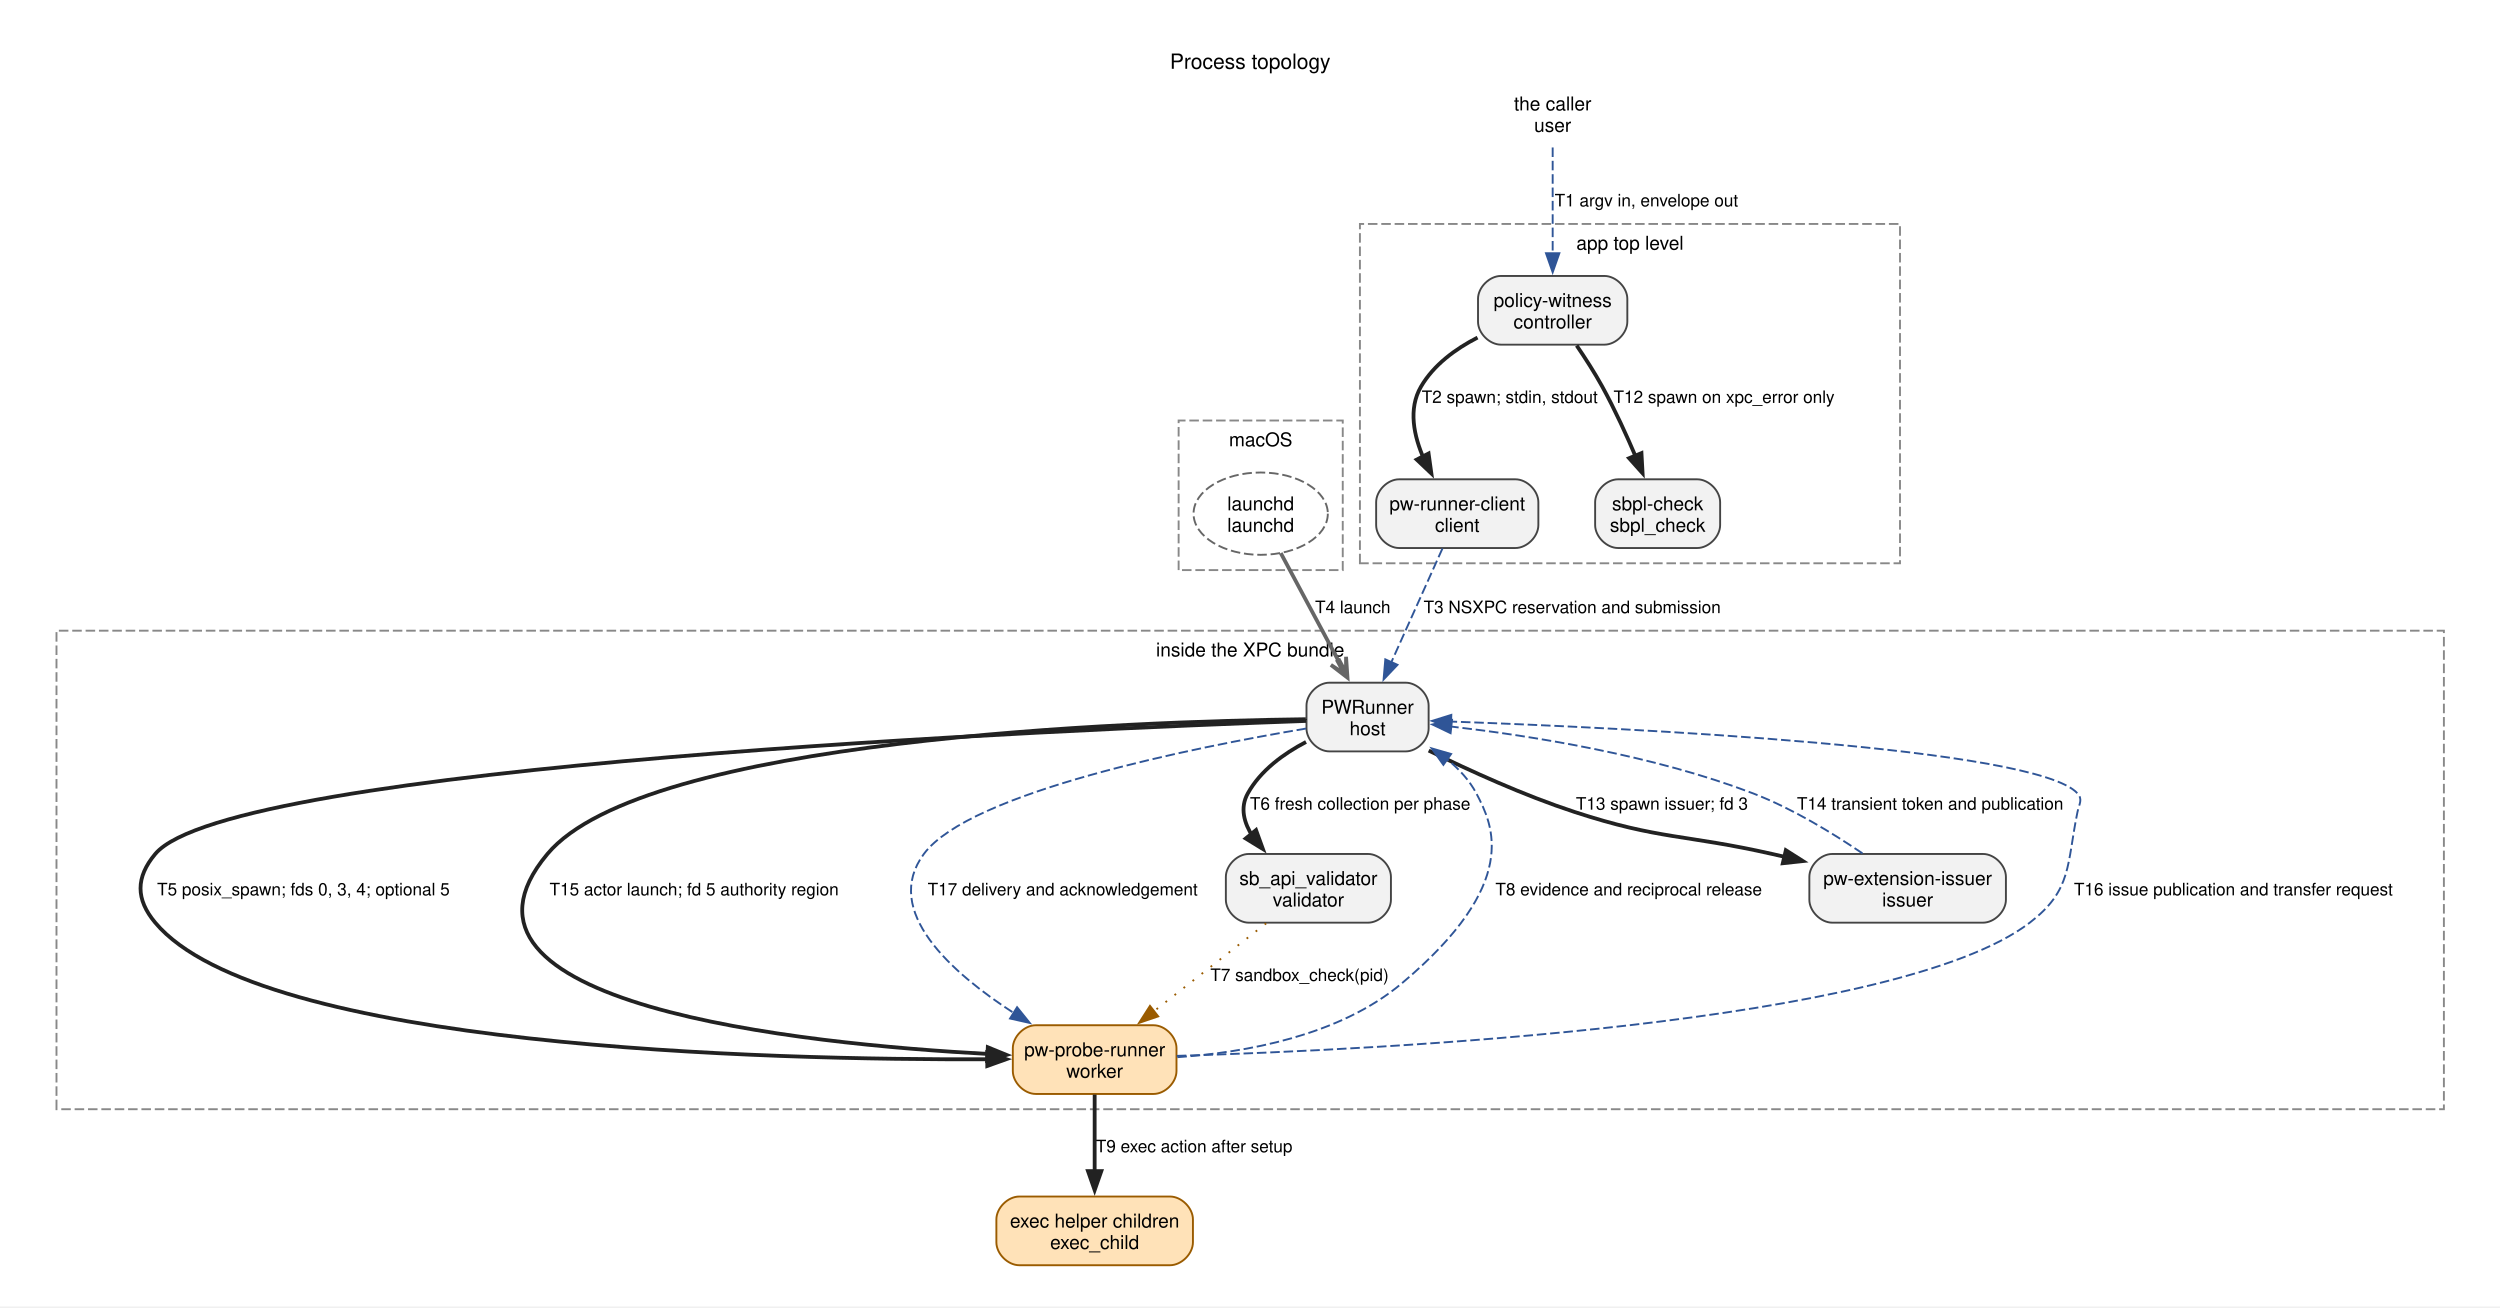
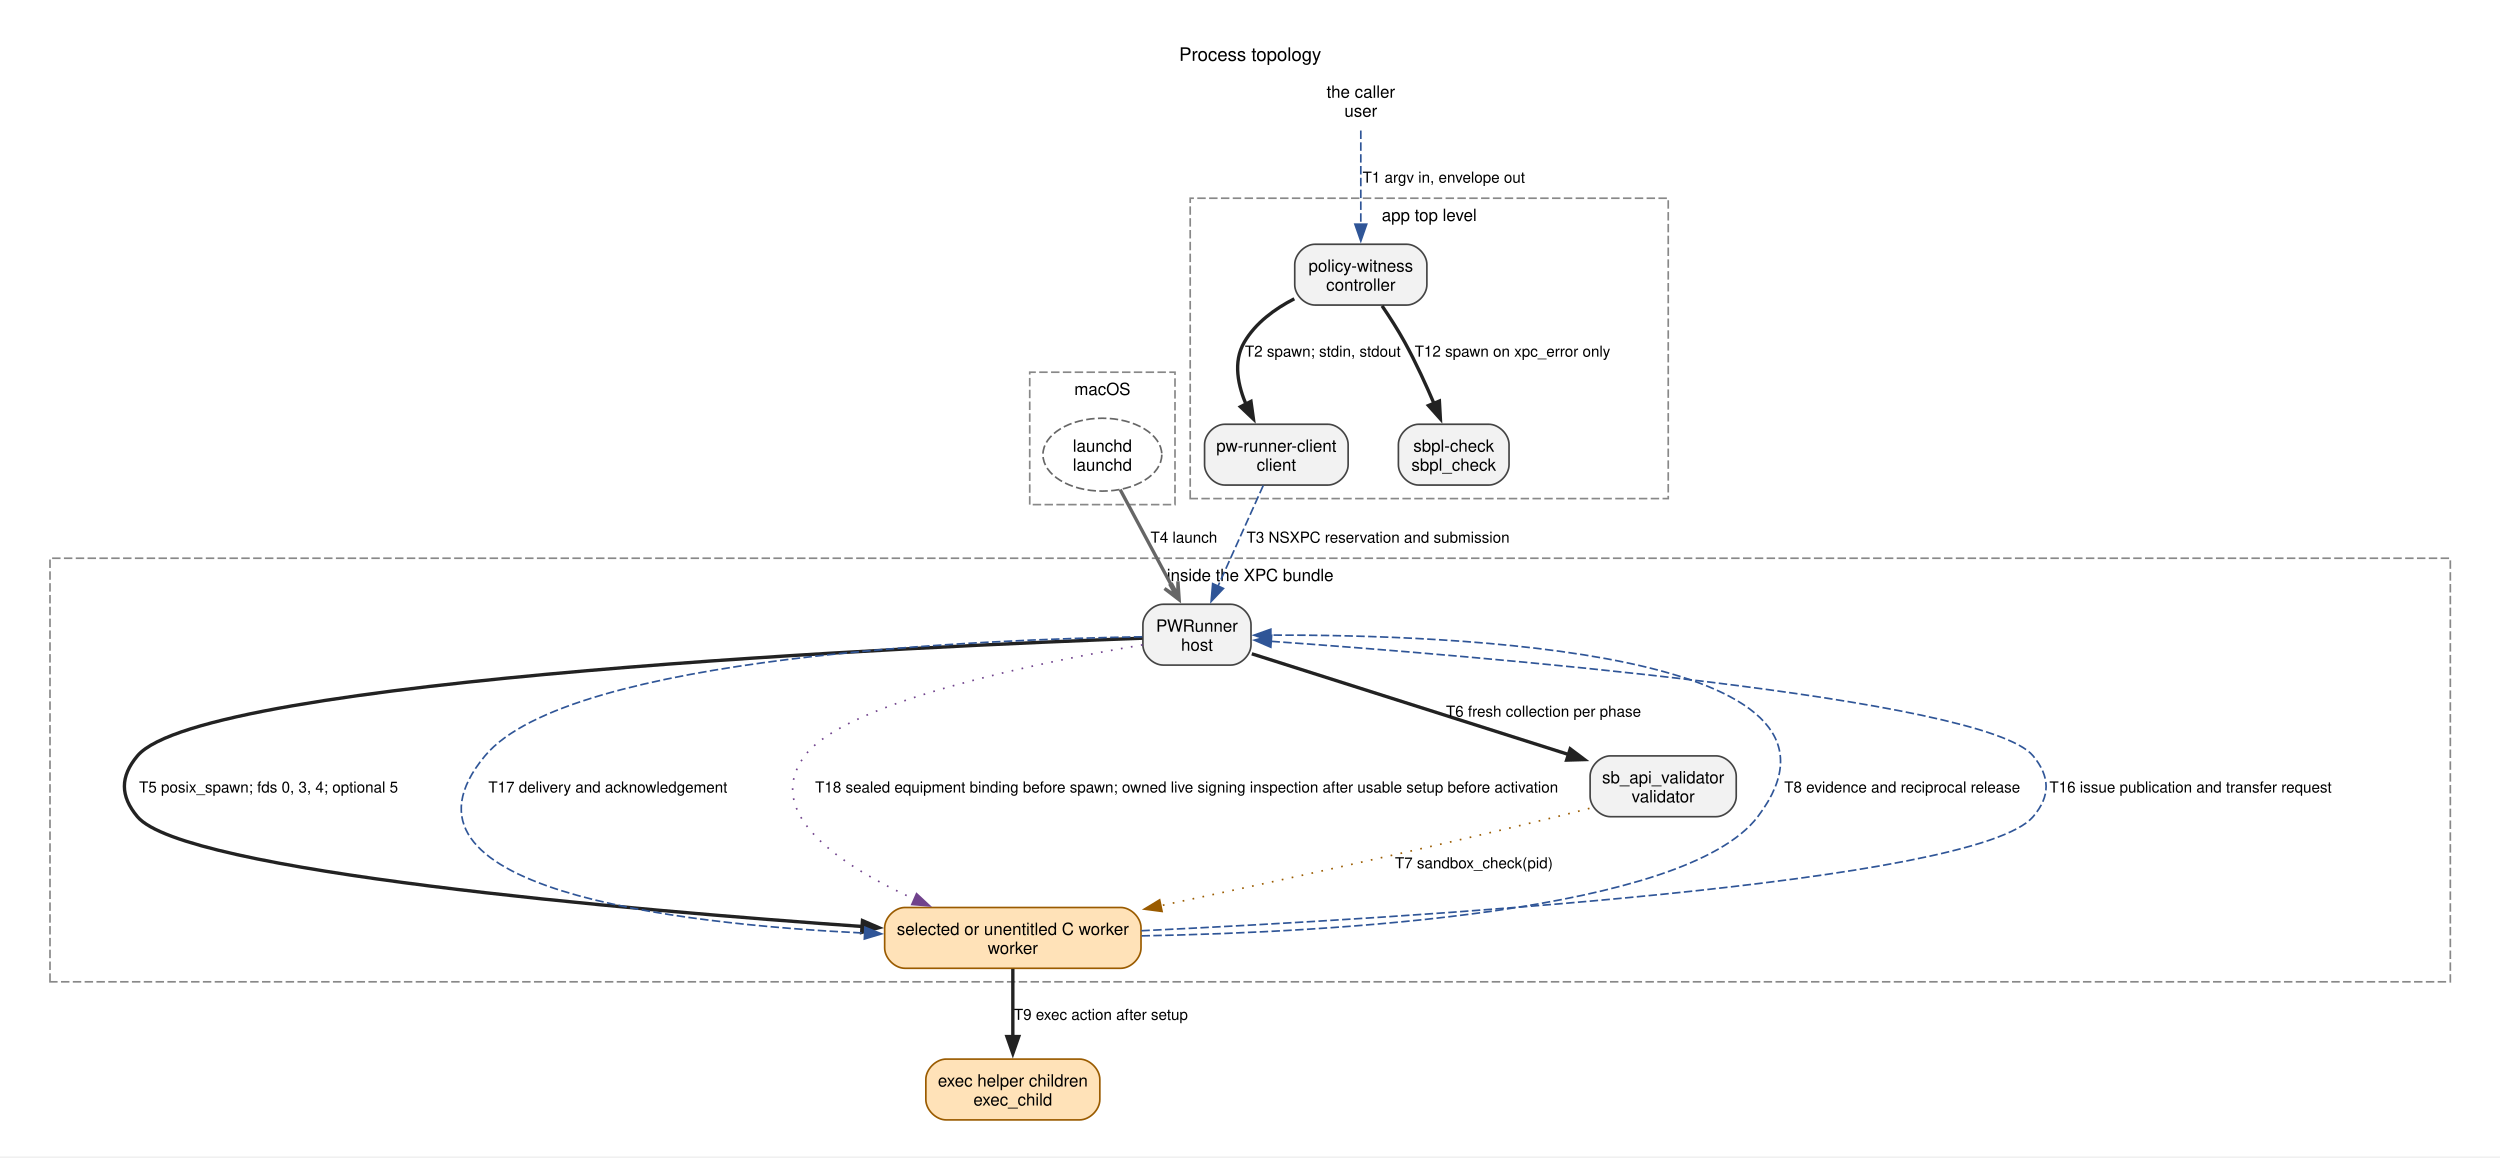
- <svg xmlns="http://www.w3.org/2000/svg" xmlns:xlink="http://www.w3.org/1999/xlink" width="1310pt" height="685pt" viewBox="0.00 0.00 1310.00 685.00">
+ <svg xmlns="http://www.w3.org/2000/svg" xmlns:xlink="http://www.w3.org/1999/xlink" width="1480pt" height="685pt" viewBox="0.00 0.00 1480.00 685.00">
  <g id="graph0" class="graph" transform="scale(1 1) rotate(0) translate(21.6 662.98)">
-     <polygon fill="white" stroke="none" points="-21.6,21.6 -21.6,-662.98 1288.6,-662.98 1288.6,21.6 -21.6,21.6" />
-     <text xml:space="preserve" text-anchor="middle" x="633.5" y="-626.93" font-family="Helvetica,sans-Serif" font-size="11.00">Process topology</text>
+     <polygon fill="white" stroke="none" points="-21.6,21.6 -21.6,-662.98 1458.6,-662.98 1458.6,21.6 -21.6,21.6" />
+     <text xml:space="preserve" text-anchor="middle" x="718.5" y="-626.93" font-family="Helvetica,sans-Serif" font-size="11.00">Process topology</text>
    <g id="clust1" class="cluster">
-       <polygon fill="white" stroke="#888888" stroke-dasharray="5,2" points="691,-367.82 691,-545.63 974,-545.63 974,-367.82 691,-367.82" />
-       <text xml:space="preserve" text-anchor="middle" x="832.5" y="-532.13" font-family="Helvetica,sans-Serif" font-size="10.00">app top level</text>
+       <polygon fill="white" stroke="#888888" stroke-dasharray="5,2" points="683,-367.82 683,-545.63 966,-545.63 966,-367.82 683,-367.82" />
+       <text xml:space="preserve" text-anchor="middle" x="824.5" y="-532.13" font-family="Helvetica,sans-Serif" font-size="10.00">app top level</text>
    </g>
    <g id="clust2" class="cluster">
-       <polygon fill="white" stroke="#888888" stroke-dasharray="5,2" points="8,-81.75 8,-332.5 1259,-332.5 1259,-81.75 8,-81.75" />
-       <text xml:space="preserve" text-anchor="middle" x="633.5" y="-319" font-family="Helvetica,sans-Serif" font-size="10.00">inside the XPC bundle</text>
+       <polygon fill="white" stroke="#888888" stroke-dasharray="5,2" points="8,-81.75 8,-332.5 1429,-332.5 1429,-81.75 8,-81.75" />
+       <text xml:space="preserve" text-anchor="middle" x="718.5" y="-319" font-family="Helvetica,sans-Serif" font-size="10.00">inside the XPC bundle</text>
    </g>
    <g id="clust3" class="cluster">
-       <polygon fill="white" stroke="#888888" stroke-dasharray="5,2" points="596,-364.25 596,-442.63 682,-442.63 682,-364.25 596,-364.25" />
-       <text xml:space="preserve" text-anchor="middle" x="639" y="-429.13" font-family="Helvetica,sans-Serif" font-size="10.00">macOS</text>
+       <polygon fill="white" stroke="#888888" stroke-dasharray="5,2" points="588,-364.25 588,-442.63 674,-442.63 674,-364.25 588,-364.25" />
+       <text xml:space="preserve" text-anchor="middle" x="631" y="-429.13" font-family="Helvetica,sans-Serif" font-size="10.00">macOS</text>
    </g>
    <g id="node1" class="node">
      <g id="a_node1">
        <a xlink:href="ARCHITECTURE.md#process-topology-nodes" xlink:title="controller: policy-witness | Rust; app top level; the caller; no; none; one run ">
-           <path fill="#f2f2f2" stroke="#444444" d="M819.12,-518.38C819.12,-518.38 764.88,-518.38 764.88,-518.38 758.88,-518.38 752.88,-512.38 752.88,-506.38 752.88,-506.38 752.88,-494.38 752.88,-494.38 752.88,-488.38 758.88,-482.38 764.88,-482.38 764.88,-482.38 819.12,-482.38 819.12,-482.38 825.12,-482.38 831.12,-488.38 831.12,-494.38 831.12,-494.38 831.12,-506.38 831.12,-506.38 831.12,-512.38 825.12,-518.38 819.12,-518.38" />
-           <text xml:space="preserve" text-anchor="middle" x="792" y="-502.13" font-family="Helvetica,sans-Serif" font-size="10.00">policy-witness</text>
-           <text xml:space="preserve" text-anchor="middle" x="792" y="-490.88" font-family="Helvetica,sans-Serif" font-size="10.00">controller</text>
+           <path fill="#f2f2f2" stroke="#444444" d="M811.12,-518.38C811.12,-518.38 756.88,-518.38 756.88,-518.38 750.88,-518.38 744.88,-512.38 744.88,-506.38 744.88,-506.38 744.88,-494.38 744.88,-494.38 744.88,-488.38 750.88,-482.38 756.88,-482.38 756.88,-482.38 811.12,-482.38 811.12,-482.38 817.12,-482.38 823.12,-488.38 823.12,-494.38 823.12,-494.38 823.12,-506.38 823.12,-506.38 823.12,-512.38 817.12,-518.38 811.12,-518.38" />
+           <text xml:space="preserve" text-anchor="middle" x="784" y="-502.13" font-family="Helvetica,sans-Serif" font-size="10.00">policy-witness</text>
+           <text xml:space="preserve" text-anchor="middle" x="784" y="-490.88" font-family="Helvetica,sans-Serif" font-size="10.00">controller</text>
        </a>
      </g>
    </g>
    <g id="node2" class="node">
      <g id="a_node2">
        <a xlink:href="ARCHITECTURE.md#process-topology-nodes" xlink:title="client: pw-runner-client | Swift; app top level; the controller; no; none; one helper per request; effect-free reservation attempts and the single execution invocation share one absolute deadline ">
-           <path fill="#f2f2f2" stroke="#444444" d="M772.5,-411.82C772.5,-411.82 711.5,-411.82 711.5,-411.82 705.5,-411.82 699.5,-405.82 699.5,-399.82 699.5,-399.82 699.5,-387.82 699.5,-387.82 699.5,-381.82 705.5,-375.82 711.5,-375.82 711.5,-375.82 772.5,-375.82 772.5,-375.82 778.5,-375.82 784.5,-381.82 784.5,-387.82 784.5,-387.82 784.5,-399.82 784.5,-399.82 784.5,-405.82 778.5,-411.82 772.5,-411.82" />
-           <text xml:space="preserve" text-anchor="middle" x="742" y="-395.57" font-family="Helvetica,sans-Serif" font-size="10.00">pw-runner-client</text>
-           <text xml:space="preserve" text-anchor="middle" x="742" y="-384.32" font-family="Helvetica,sans-Serif" font-size="10.00">client</text>
+           <path fill="#f2f2f2" stroke="#444444" d="M764.5,-411.82C764.5,-411.82 703.5,-411.82 703.5,-411.82 697.5,-411.82 691.5,-405.82 691.5,-399.82 691.5,-399.82 691.5,-387.82 691.5,-387.82 691.5,-381.82 697.5,-375.82 703.5,-375.82 703.5,-375.82 764.5,-375.82 764.5,-375.82 770.5,-375.82 776.5,-381.82 776.5,-387.82 776.5,-387.82 776.5,-399.82 776.5,-399.82 776.5,-405.82 770.5,-411.82 764.5,-411.82" />
+           <text xml:space="preserve" text-anchor="middle" x="734" y="-395.57" font-family="Helvetica,sans-Serif" font-size="10.00">pw-runner-client</text>
+           <text xml:space="preserve" text-anchor="middle" x="734" y="-384.32" font-family="Helvetica,sans-Serif" font-size="10.00">client</text>
        </a>
      </g>
    </g>
    <g id="edge2" class="edge">
      <g id="a_edge2">
        <a xlink:href="ARCHITECTURE.md#process-topology-edges" xlink:title="T2: spawn once; held request on stdin, read to EOF; versioned client capture on stdout |  ">
-           <path fill="none" stroke="#222222" stroke-width="2" d="M752.63,-486.09C741.02,-480.13 729.66,-471.79 723,-460.38 716.21,-448.75 719.2,-434.51 724.62,-422.28" />
-           <polygon fill="#222222" stroke="#222222" stroke-width="2" points="726.97,-425.36 728.44,-414.86 720.75,-422.15 726.97,-425.36" />
+           <path fill="none" stroke="#222222" stroke-width="2" d="M744.63,-486.09C733.02,-480.13 721.66,-471.79 715,-460.38 708.21,-448.75 711.2,-434.51 716.62,-422.28" />
+           <polygon fill="#222222" stroke="#222222" stroke-width="2" points="718.97,-425.36 720.44,-414.86 712.75,-422.15 718.97,-425.36" />
        </a>
      </g>
      <g id="a_edge2-label">
        <a xlink:href="ARCHITECTURE.md#process-topology-edges" xlink:title="T2 spawn; stdin, stdout">
-           <text xml:space="preserve" text-anchor="middle" x="769.5" y="-451.83" font-family="Helvetica,sans-Serif" font-size="9.00">T2 spawn; stdin, stdout</text>
+           <text xml:space="preserve" text-anchor="middle" x="761.5" y="-451.83" font-family="Helvetica,sans-Serif" font-size="9.00">T2 spawn; stdin, stdout</text>
        </a>
      </g>
    </g>
    <g id="node3" class="node">
      <g id="a_node3">
        <a xlink:href="ARCHITECTURE.md#process-topology-nodes" xlink:title="sbpl_check: sbpl-check | Rust; app top level; the controller, only for an admitted client terminal xpc_error; no; sandbox_compile_string and params; never applies; one compile per helper process; the controller invokes a helper for the held request and one for each selected actor policy, potentially before host admission ">
-           <path fill="#f2f2f2" stroke="#444444" d="M867.75,-411.82C867.75,-411.82 826.25,-411.82 826.25,-411.82 820.25,-411.82 814.25,-405.82 814.25,-399.82 814.25,-399.82 814.25,-387.82 814.25,-387.82 814.25,-381.82 820.25,-375.82 826.25,-375.82 826.25,-375.82 867.75,-375.82 867.75,-375.82 873.75,-375.82 879.75,-381.82 879.75,-387.82 879.75,-387.82 879.75,-399.82 879.75,-399.82 879.75,-405.82 873.75,-411.82 867.75,-411.82" />
-           <text xml:space="preserve" text-anchor="middle" x="847" y="-395.57" font-family="Helvetica,sans-Serif" font-size="10.00">sbpl-check</text>
-           <text xml:space="preserve" text-anchor="middle" x="847" y="-384.32" font-family="Helvetica,sans-Serif" font-size="10.00">sbpl_check</text>
+           <path fill="#f2f2f2" stroke="#444444" d="M859.75,-411.82C859.75,-411.82 818.25,-411.82 818.25,-411.82 812.25,-411.82 806.25,-405.82 806.25,-399.82 806.25,-399.82 806.25,-387.82 806.25,-387.82 806.25,-381.82 812.25,-375.82 818.25,-375.82 818.25,-375.82 859.75,-375.82 859.75,-375.82 865.75,-375.82 871.75,-381.82 871.75,-387.82 871.75,-387.82 871.75,-399.82 871.75,-399.82 871.75,-405.82 865.75,-411.82 859.75,-411.82" />
+           <text xml:space="preserve" text-anchor="middle" x="839" y="-395.57" font-family="Helvetica,sans-Serif" font-size="10.00">sbpl-check</text>
+           <text xml:space="preserve" text-anchor="middle" x="839" y="-384.32" font-family="Helvetica,sans-Serif" font-size="10.00">sbpl_check</text>
        </a>
      </g>
    </g>
    <g id="edge10" class="edge">
      <g id="a_edge10">
        <a xlink:href="ARCHITECTURE.md#process-topology-edges" xlink:title="T12: spawn only for an admitted client terminal xpc_error; held-request diagnostic plus independently associated actor-policy diagnostics; host request admission may not have occurred |  ">
-           <path fill="none" stroke="#222222" stroke-width="2" d="M804.57,-481.92C809.07,-475.33 814,-467.66 818,-460.38 824.58,-448.4 830.86,-434.62 835.88,-422.8" />
-           <polygon fill="#222222" stroke="#222222" stroke-width="2" points="838.52,-425.56 839.11,-414.98 832.05,-422.88 838.52,-425.56" />
+           <path fill="none" stroke="#222222" stroke-width="2" d="M796.57,-481.92C801.07,-475.33 806,-467.66 810,-460.38 816.58,-448.4 822.86,-434.62 827.88,-422.8" />
+           <polygon fill="#222222" stroke="#222222" stroke-width="2" points="830.52,-425.56 831.11,-414.98 824.05,-422.88 830.52,-425.56" />
        </a>
      </g>
      <g id="a_edge10-label">
        <a xlink:href="ARCHITECTURE.md#process-topology-edges" xlink:title="T12 spawn on xpc_error only">
-           <text xml:space="preserve" text-anchor="middle" x="881.79" y="-451.83" font-family="Helvetica,sans-Serif" font-size="9.00">T12 spawn on xpc_error only</text>
+           <text xml:space="preserve" text-anchor="middle" x="873.79" y="-451.83" font-family="Helvetica,sans-Serif" font-size="9.00">T12 spawn on xpc_error only</text>
        </a>
      </g>
    </g>
    <g id="node4" class="node">
      <g id="a_node4">
        <a xlink:href="ARCHITECTURE.md#process-topology-nodes" xlink:title="host: PWRunner | Swift; inside the XPC bundle; launchd: XPC service lookup, or a Mach service for BYOXPC; no; none, by the invariance rule; actor-form token custody copies, compares and erases bytes without a sandbox call; one reservation and at most one specimen; unused reservation expiry or abandonment retires the host; terminal reply flush delay 50 milliseconds is best effort All authorized connections share one locked reservation slot. Only the connection holding its grant can consume it, before specimen decoding. Stale expiry or disconnect cannot retire an executing owner; client loss after submission never permits replay.">
-           <path fill="#f2f2f2" stroke="#444444" d="M715,-305.25C715,-305.25 675,-305.25 675,-305.25 669,-305.25 663,-299.25 663,-293.25 663,-293.25 663,-281.25 663,-281.25 663,-275.25 669,-269.25 675,-269.25 675,-269.25 715,-269.25 715,-269.25 721,-269.25 727,-275.25 727,-281.25 727,-281.25 727,-293.25 727,-293.25 727,-299.25 721,-305.25 715,-305.25" />
-           <text xml:space="preserve" text-anchor="middle" x="695" y="-289" font-family="Helvetica,sans-Serif" font-size="10.00">PWRunner</text>
-           <text xml:space="preserve" text-anchor="middle" x="695" y="-277.75" font-family="Helvetica,sans-Serif" font-size="10.00">host</text>
+           <path fill="#f2f2f2" stroke="#444444" d="M707,-305.25C707,-305.25 667,-305.25 667,-305.25 661,-305.25 655,-299.25 655,-293.25 655,-293.25 655,-281.25 655,-281.25 655,-275.25 661,-269.25 667,-269.25 667,-269.25 707,-269.25 707,-269.25 713,-269.25 719,-275.25 719,-281.25 719,-281.25 719,-293.25 719,-293.25 719,-299.25 713,-305.25 707,-305.25" />
+           <text xml:space="preserve" text-anchor="middle" x="687" y="-289" font-family="Helvetica,sans-Serif" font-size="10.00">PWRunner</text>
+           <text xml:space="preserve" text-anchor="middle" x="687" y="-277.75" font-family="Helvetica,sans-Serif" font-size="10.00">host</text>
        </a>
      </g>
    </g>
    <g id="edge3" class="edge">
      <g id="a_edge3">
        <a xlink:href="ARCHITECTURE.md#process-topology-edges" xlink:title="T3: effect-free NSXPC reservation, then one runReservedSpecimen call and its reply |  ">
-           <path fill="none" stroke="#2f5597" stroke-dasharray="5,2" d="M734.24,-375.55C726.96,-359.35 715.95,-334.86 707.44,-315.94" />
-           <polygon fill="#2f5597" stroke="#2f5597" points="710.69,-314.61 703.39,-306.92 704.3,-317.48 710.69,-314.61" />
+           <path fill="none" stroke="#2f5597" stroke-dasharray="5,2" d="M726.24,-375.55C718.96,-359.35 707.95,-334.86 699.44,-315.94" />
+           <polygon fill="#2f5597" stroke="#2f5597" points="702.69,-314.61 695.39,-306.92 696.3,-317.48 702.69,-314.61" />
        </a>
      </g>
      <g id="a_edge3-label">
        <a xlink:href="ARCHITECTURE.md#process-topology-edges" xlink:title="T3 NSXPC reservation and submission">
-           <text xml:space="preserve" text-anchor="middle" x="802.21" y="-341.7" font-family="Helvetica,sans-Serif" font-size="9.00">T3 NSXPC reservation and submission</text>
+           <text xml:space="preserve" text-anchor="middle" x="794.21" y="-341.7" font-family="Helvetica,sans-Serif" font-size="9.00">T3 NSXPC reservation and submission</text>
        </a>
      </g>
    </g>
    <g id="node5" class="node">
      <g id="a_node5">
-         <a xlink:href="ARCHITECTURE.md#process-topology-nodes" xlink:title="worker: pw-probe-runner | C; inside the XPC bundle; the host; applies its supplied policy once; an unapplied actor declares setup without application; sandbox_compile_string, params, sandbox_apply; sandbox_extension_consume and sandbox_extension_release; sandbox_extension_issue_file in an actor; one specimen in the single-worker form, or one actor of an actor-form specimen; one application (none for an unapplied actor) and all of its ordered visits; parked between visits; terminal publication exits without host permission ">
-           <path fill="#ffe2b8" stroke="#9a5b00" d="M582.88,-125.75C582.88,-125.75 521.12,-125.75 521.12,-125.75 515.12,-125.75 509.12,-119.75 509.12,-113.75 509.12,-113.75 509.12,-101.75 509.12,-101.75 509.12,-95.75 515.12,-89.75 521.12,-89.75 521.12,-89.75 582.88,-89.75 582.88,-89.75 588.88,-89.75 594.88,-95.75 594.88,-101.75 594.88,-101.75 594.88,-113.75 594.88,-113.75 594.88,-119.75 588.88,-125.75 582.88,-125.75" />
-           <text xml:space="preserve" text-anchor="middle" x="552" y="-109.5" font-family="Helvetica,sans-Serif" font-size="10.00">pw-probe-runner</text>
-           <text xml:space="preserve" text-anchor="middle" x="552" y="-98.25" font-family="Helvetica,sans-Serif" font-size="10.00">worker</text>
+         <a xlink:href="ARCHITECTURE.md#process-topology-nodes" xlink:title="worker: selected or unentitled C worker | C; inside the XPC bundle; the host; equipment is independent of apply/unapplied; inherited restrictions remain; sandbox_compile_string, params, sandbox_apply; actor sandbox_extension_issue_file, consume and release; one specimen in the single-worker form, or one actor of an actor-form specimen; one application (none for an unapplied actor) and all of its ordered visits; parked between visits; terminal publication exits without host permission ">
+           <path fill="#ffe2b8" stroke="#9a5b00" d="M641.88,-125.75C641.88,-125.75 514.12,-125.75 514.12,-125.75 508.12,-125.75 502.12,-119.75 502.12,-113.75 502.12,-113.75 502.12,-101.75 502.12,-101.75 502.12,-95.75 508.12,-89.75 514.12,-89.75 514.12,-89.75 641.88,-89.75 641.88,-89.75 647.88,-89.75 653.88,-95.75 653.88,-101.75 653.88,-101.75 653.88,-113.75 653.88,-113.75 653.88,-119.75 647.88,-125.75 641.88,-125.75" />
+           <text xml:space="preserve" text-anchor="middle" x="578" y="-109.5" font-family="Helvetica,sans-Serif" font-size="10.00">selected or unentitled C worker</text>
+           <text xml:space="preserve" text-anchor="middle" x="578" y="-98.25" font-family="Helvetica,sans-Serif" font-size="10.00">worker</text>
        </a>
      </g>
    </g>
    <g id="edge5" class="edge">
      <g id="a_edge5">
        <a xlink:href="ARCHITECTURE.md#process-topology-edges" xlink:title="T5: posix_spawn; fd 0 policy pipe, fd 3 shared region, fd 4 ready pipe; optional fd 5 transient token channel |  Policy delivery uses nonblocking writes under one absolute monotonic deadline (the worker_policy_transfer limit) beginning after spawn. Expiry closes input and enters cleanup before readiness or sentinel polling. The pipe carries no framing: the host writes the submission's byte count into the shared header before spawn, and the worker at EOF publishes the count it read and refuses a different length before compiling.">
-           <path fill="none" stroke="#222222" stroke-width="2" d="M662.75,-285.21C538.93,-280.86 98.92,-262.22 59.75,-215.5 49.47,-203.24 49.47,-191.76 59.75,-179.5 114.85,-113.78 380.91,-107.45 497.3,-107.92" />
-           <polygon fill="#222222" stroke="#222222" stroke-width="2" points="495.7,-111.41 505.72,-107.97 495.74,-104.41 495.7,-111.41" />
+           <path fill="none" stroke="#222222" stroke-width="2" d="M654.74,-285.16C531.9,-280.65 98.39,-261.58 59.75,-215.5 49.47,-203.24 49.47,-191.76 59.75,-179.5 86.98,-147.02 350.12,-124.29 490.6,-114.36" />
+           <polygon fill="#222222" stroke="#222222" stroke-width="2" points="488.99,-117.98 498.72,-113.79 488.5,-111 488.99,-117.98" />
        </a>
      </g>
      <g id="a_edge5-label">
        <a xlink:href="ARCHITECTURE.md#process-topology-edges" xlink:title="T5 posix_spawn; fds 0, 3, 4; optional 5">
          <text xml:space="preserve" text-anchor="middle" x="137.38" y="-193.82" font-family="Helvetica,sans-Serif" font-size="9.00">T5 posix_spawn; fds 0, 3, 4; optional 5</text>
        </a>
      </g>
    </g>
+     <g id="edge12" class="edge">
+       <g id="a_edge12">
+         <a xlink:href="ARCHITECTURE.md#process-topology-edges" xlink:title="T17: delivery into the recipient's assigned inbound slot; the parked recipient validates framing and its preassigned source/action/delivery before acknowledging without consuming |  Recipient framing acknowledgement precedes host byte equality and usable/failed settlement, then the source answer. Consumption requires committed, accepted, usable settlement. Private custody erases at last declared transfer use, including failed delivery; shared teardown erasure requires a reaped or never-launched owner.">
+           <path fill="none" stroke="#2f5597" stroke-dasharray="5,2" d="M654.6,-286C564.62,-284.56 315.03,-275.16 265.5,-215.5 200.36,-137.03 376.65,-116.07 490.28,-110.58" />
+           <polygon fill="#2f5597" stroke="#2f5597" points="490.41,-114.08 500.25,-110.14 490.1,-107.09 490.41,-114.08" />
+         </a>
+       </g>
+       <g id="a_edge12-label">
+         <a xlink:href="ARCHITECTURE.md#process-topology-edges" xlink:title="T17 delivery and acknowledgement">
+           <text xml:space="preserve" text-anchor="middle" x="338.25" y="-193.82" font-family="Helvetica,sans-Serif" font-size="9.00">T17 delivery and acknowledgement</text>
+         </a>
+       </g>
+     </g>
    <g id="edge13" class="edge">
      <g id="a_edge13">
-         <a xlink:href="ARCHITECTURE.md#process-topology-edges" xlink:title="T15: actor form: posix_spawn with an empty environment, stdin policy pipe, null stdout/stderr and CLOEXEC_DEFAULT; fd 5 the actor's own authority region; activation ordinal and shared lifetime cutoff in the evidence header |  One region per actor, mapped by the host before launch and by that actor before application; a validator or another actor never maps it. Setup allowance 10,000 milliseconds; lifetime cutoff 180,000 milliseconds.">
-           <path fill="none" stroke="#222222" stroke-width="2" d="M662.65,-286.11C571.53,-284.94 316.09,-276.23 265.25,-215.5 199.24,-136.65 397.03,-116.01 497.4,-110.63" />
-           <polygon fill="#222222" stroke="#222222" stroke-width="2" points="496.01,-114.21 505.82,-110.21 495.66,-107.21 496.01,-114.21" />
+         <a xlink:href="ARCHITECTURE.md#process-topology-edges" xlink:title="T18: sealed equipment binding before spawn; owned live signing inspection after usable setup before activation |  Constructed signing observations exercise complete two-role binding, per-actor boolean requirements, explicit fixture provenance, live path mismatch, process association and ownership/deadline refusal. They do not establish native signature validity or effective authority.">
+           <path fill="none" stroke="#70428c" stroke-dasharray="1,5" d="M654.77,-281.22C596.82,-271.43 478.77,-247.93 454.75,-215.5 429.38,-181.25 476.5,-150.35 519.61,-130.72" />
+           <polygon fill="#70428c" stroke="#70428c" points="521.01,-133.93 528.76,-126.71 518.2,-127.52 521.01,-133.93" />
        </a>
      </g>
      <g id="a_edge13-label">
-         <a xlink:href="ARCHITECTURE.md#process-topology-edges" xlink:title="T15 actor launch; fd 5 authority region">
-           <text xml:space="preserve" text-anchor="middle" x="342.12" y="-193.82" font-family="Helvetica,sans-Serif" font-size="9.00">T15 actor launch; fd 5 authority region</text>
-         </a>
-       </g>
-     </g>
-     <g id="edge15" class="edge">
-       <g id="a_edge15">
-         <a xlink:href="ARCHITECTURE.md#process-topology-edges" xlink:title="T17: delivery into the recipient's assigned inbound slot; the parked recipient validates framing and its preassigned source/action/delivery before acknowledging without consuming |  Recipient framing acknowledgement precedes host byte equality and usable/failed settlement, then the source answer. Consumption requires committed, accepted, usable settlement. Private custody erases at last declared transfer use, including failed delivery; shared teardown erasure requires a reaped or never-launched owner.">
-           <path fill="none" stroke="#2f5597" stroke-dasharray="5,2" d="M662.74,-281.22C604.72,-271.45 486.55,-247.96 462.5,-215.5 440.42,-185.7 476.91,-153.29 509.73,-132.1" />
-           <polygon fill="#2f5597" stroke="#2f5597" points="511.35,-135.21 517.99,-126.96 507.65,-129.27 511.35,-135.21" />
-         </a>
-       </g>
-       <g id="a_edge15-label">
-         <a xlink:href="ARCHITECTURE.md#process-topology-edges" xlink:title="T17 delivery and acknowledgement">
-           <text xml:space="preserve" text-anchor="middle" x="535.25" y="-193.82" font-family="Helvetica,sans-Serif" font-size="9.00">T17 delivery and acknowledgement</text>
+         <a xlink:href="ARCHITECTURE.md#process-topology-edges" xlink:title="T18 sealed equipment binding before spawn; owned live signing inspection after usable setup before activation">
+           <text xml:space="preserve" text-anchor="middle" x="680.88" y="-193.82" font-family="Helvetica,sans-Serif" font-size="9.00">T18 sealed equipment binding before spawn; owned live signing inspection after usable setup before activation</text>
        </a>
      </g>
    </g>
    <g id="node6" class="node">
      <g id="a_node6">
        <a xlink:href="ARCHITECTURE.md#process-topology-nodes" xlink:title="validator: sb_api_validator | C; inside the XPC bundle; the host at each eligible phase arrival; no; sandbox_check; one phase collection ">
-           <path fill="#f2f2f2" stroke="#444444" d="M695.25,-215.5C695.25,-215.5 632.75,-215.5 632.75,-215.5 626.75,-215.5 620.75,-209.5 620.75,-203.5 620.75,-203.5 620.75,-191.5 620.75,-191.5 620.75,-185.5 626.75,-179.5 632.75,-179.5 632.75,-179.5 695.25,-179.5 695.25,-179.5 701.25,-179.5 707.25,-185.5 707.25,-191.5 707.25,-191.5 707.25,-203.5 707.25,-203.5 707.25,-209.5 701.25,-215.5 695.25,-215.5" />
-           <text xml:space="preserve" text-anchor="middle" x="664" y="-199.25" font-family="Helvetica,sans-Serif" font-size="10.00">sb_api_validator</text>
-           <text xml:space="preserve" text-anchor="middle" x="664" y="-188" font-family="Helvetica,sans-Serif" font-size="10.00">validator</text>
+           <path fill="#f2f2f2" stroke="#444444" d="M994.25,-215.5C994.25,-215.5 931.75,-215.5 931.75,-215.5 925.75,-215.5 919.75,-209.5 919.75,-203.5 919.75,-203.5 919.75,-191.5 919.75,-191.5 919.75,-185.5 925.75,-179.5 931.75,-179.5 931.75,-179.5 994.25,-179.5 994.25,-179.5 1000.25,-179.5 1006.25,-185.5 1006.25,-191.5 1006.25,-191.5 1006.25,-203.5 1006.25,-203.5 1006.25,-209.5 1000.25,-215.5 994.25,-215.5" />
+           <text xml:space="preserve" text-anchor="middle" x="963" y="-199.25" font-family="Helvetica,sans-Serif" font-size="10.00">sb_api_validator</text>
+           <text xml:space="preserve" text-anchor="middle" x="963" y="-188" font-family="Helvetica,sans-Serif" font-size="10.00">validator</text>
        </a>
      </g>
    </g>
    <g id="edge6" class="edge">
      <g id="a_edge6">
        <a xlink:href="ARCHITECTURE.md#process-topology-edges" xlink:title="T6: fresh posix_spawn --batch &lt;pid&gt; per eligible phase; bundle-local default or explicit override; bounded NDJSON |  ">
-           <path fill="none" stroke="#222222" stroke-width="2" d="M662.75,-274.19C650.97,-268.03 638.92,-259.25 632.25,-247.25 628.04,-239.68 630.22,-231.71 634.97,-224.45" />
-           <polygon fill="#222222" stroke="#222222" stroke-width="2" points="636.56,-228.04 640.17,-218.08 631.14,-223.61 636.56,-228.04" />
+           <path fill="none" stroke="#222222" stroke-width="2" d="M719.47,-275.93C765.96,-261.15 852.08,-233.76 908.46,-215.84" />
+           <polygon fill="#222222" stroke="#222222" stroke-width="2" points="907.96,-219.67 916.43,-213.31 905.84,-213 907.96,-219.67" />
        </a>
      </g>
      <g id="a_edge6-label">
        <a xlink:href="ARCHITECTURE.md#process-topology-edges" xlink:title="T6 fresh collection per phase">
-           <text xml:space="preserve" text-anchor="middle" x="691.12" y="-238.7" font-family="Helvetica,sans-Serif" font-size="9.00">T6 fresh collection per phase</text>
-         </a>
-       </g>
-     </g>
-     <g id="node7" class="node">
-       <g id="a_node7">
-         <a xlink:href="ARCHITECTURE.md#process-topology-nodes" xlink:title="issuer: pw-extension-issuer | inside the XPC bundle; one declaration before worker creation; confirmed clean reap required for delivery; C; the host; outside the specimen policy; ordinary process authority; sandbox_extension_issue_file ">
-           <path fill="#f2f2f2" stroke="#444444" d="M1017.5,-215.5C1017.5,-215.5 938.5,-215.5 938.5,-215.5 932.5,-215.5 926.5,-209.5 926.5,-203.5 926.5,-203.5 926.5,-191.5 926.5,-191.5 926.5,-185.5 932.5,-179.5 938.5,-179.5 938.5,-179.5 1017.5,-179.5 1017.5,-179.5 1023.5,-179.5 1029.5,-185.5 1029.5,-191.5 1029.5,-191.5 1029.5,-203.5 1029.5,-203.5 1029.5,-209.5 1023.5,-215.5 1017.5,-215.5" />
-           <text xml:space="preserve" text-anchor="middle" x="978" y="-199.25" font-family="Helvetica,sans-Serif" font-size="10.00">pw-extension-issuer</text>
-           <text xml:space="preserve" text-anchor="middle" x="978" y="-188" font-family="Helvetica,sans-Serif" font-size="10.00">issuer</text>
-         </a>
-       </g>
-     </g>
-     <g id="edge11" class="edge">
-       <g id="a_edge11">
-         <a xlink:href="ARCHITECTURE.md#process-topology-edges" xlink:title="T13: fresh ordinary-authority issuer; fd 3 token mapping, stdio /dev/null, empty environment |  Declaration form only: issuer wait 5,000 milliseconds; cleanup may overrun. Missing capability refuses declaration-form extension specimens.">
-           <path fill="none" stroke="#222222" stroke-width="2" d="M727.04,-269.68C748.28,-259.24 777,-246.16 803.5,-237.5 848.2,-222.89 861.13,-225.87 907,-215.5 909.61,-214.91 912.27,-214.3 914.95,-213.68" />
-           <polygon fill="#222222" stroke="#222222" stroke-width="2" points="914.18,-217.46 923.13,-211.78 912.59,-210.64 914.18,-217.46" />
-         </a>
-       </g>
-       <g id="a_edge11-label">
-         <a xlink:href="ARCHITECTURE.md#process-topology-edges" xlink:title="T13 spawn issuer; fd 3">
-           <text xml:space="preserve" text-anchor="middle" x="849.25" y="-238.7" font-family="Helvetica,sans-Serif" font-size="9.00">T13 spawn issuer; fd 3</text>
+           <text xml:space="preserve" text-anchor="middle" x="892.15" y="-238.7" font-family="Helvetica,sans-Serif" font-size="9.00">T6 fresh collection per phase</text>
        </a>
      </g>
    </g>
    <g id="edge8" class="edge">
      <g id="a_edge8">
        <a xlink:href="ARCHITECTURE.md#process-topology-edges" xlink:title="T8: shared-region worker arrivals, acknowledgements, completions and native observations; reciprocal host numbered releases hold requested actions |  ">
-           <path fill="none" stroke="#2f5597" stroke-dasharray="5,2" d="M595.32,-109.01C630.71,-111.42 680.09,-120.08 713,-147.75 775.39,-200.22 760.89,-230.39 752,-247.25 748.35,-254.16 742.87,-260.08 736.72,-265.07" />
-           <polygon fill="#2f5597" stroke="#2f5597" points="734.73,-262.19 728.61,-270.83 738.78,-267.89 734.73,-262.19" />
+           <path fill="none" stroke="#2f5597" stroke-dasharray="5,2" d="M654.19,-108.94C768.61,-111.09 976.03,-122.92 1019,-179.5 1094.01,-278.25 836.47,-287.32 730.49,-287" />
+           <polygon fill="#2f5597" stroke="#2f5597" points="730.78,-283.5 720.75,-286.94 730.73,-290.5 730.78,-283.5" />
        </a>
      </g>
      <g id="a_edge8-label">
        <a xlink:href="ARCHITECTURE.md#process-topology-edges" xlink:title="T8 evidence and reciprocal release">
-           <text xml:space="preserve" text-anchor="middle" x="831.84" y="-193.82" font-family="Helvetica,sans-Serif" font-size="9.00">T8 evidence and reciprocal release</text>
-         </a>
-       </g>
-     </g>
-     <g id="edge14" class="edge">
-       <g id="a_edge14">
+           <text xml:space="preserve" text-anchor="middle" x="1104.49" y="-193.82" font-family="Helvetica,sans-Serif" font-size="9.00">T8 evidence and reciprocal release</text>
+         </a>
+       </g>
+     </g>
+     <g id="edge11" class="edge">
+       <g id="a_edge11">
        <a xlink:href="ARCHITECTURE.md#process-topology-edges" xlink:title="T16: one-shot outbound publication per admitted issue and a distinct request/answer cell per transfer; the host owns published outbound bytes until copying or rejection and erasure |  Exchange allowance 5,000 milliseconds on each side; expiry is a transport status, never a native result. A later operation cannot reuse the expired operation's payload or answer cell. Host answer and completed source action are separate observations; a source timeout can still complete its phase.">
-           <path fill="none" stroke="#2f5597" stroke-dasharray="5,2" d="M595.04,-109.7C701.25,-112.85 972.23,-126.06 1042,-179.5 1064.28,-196.57 1061.33,-210.01 1067,-237.5 1067.88,-241.74 1069.9,-244.03 1067,-247.25 1045.35,-271.28 832.1,-281.53 738.58,-284.89" />
-           <polygon fill="#2f5597" stroke="#2f5597" points="738.64,-281.39 728.77,-285.23 738.89,-288.38 738.64,-281.39" />
-         </a>
-       </g>
-       <g id="a_edge14-label">
+           <path fill="none" stroke="#2f5597" stroke-dasharray="5,2" d="M654.09,-111.98C808.79,-119.35 1148.3,-139.9 1182,-179.5 1192.37,-191.68 1192.16,-203.14 1182,-215.5 1153.42,-250.27 846.32,-275.13 730.69,-283.33" />
+           <polygon fill="#2f5597" stroke="#2f5597" points="730.72,-279.82 720.99,-284 731.21,-286.8 730.72,-279.82" />
+         </a>
+       </g>
+       <g id="a_edge11-label">
        <a xlink:href="ARCHITECTURE.md#process-topology-edges" xlink:title="T16 issue publication and transfer request">
-           <text xml:space="preserve" text-anchor="middle" x="1148.69" y="-193.82" font-family="Helvetica,sans-Serif" font-size="9.00">T16 issue publication and transfer request</text>
-         </a>
-       </g>
-     </g>
-     <g id="node10" class="node">
-       <g id="a_node10">
+           <text xml:space="preserve" text-anchor="middle" x="1275.2" y="-193.82" font-family="Helvetica,sans-Serif" font-size="9.00">T16 issue publication and transfer request</text>
+         </a>
+       </g>
+     </g>
+     <g id="node9" class="node">
+       <g id="a_node9">
        <a xlink:href="ARCHITECTURE.md#process-topology-nodes" xlink:title="exec_child: exec helper children | caller-supplied; the caller's path; the worker; inherit the worker's sandbox; none of PolicyWitness's; the worker bounds collection and leader reap; ordinary completion and worker death can leave same-group descendants alive; escaped descendants are not contained ">
-           <path fill="#ffe2b8" stroke="#9a5b00" d="M591.5,-36C591.5,-36 512.5,-36 512.5,-36 506.5,-36 500.5,-30 500.5,-24 500.5,-24 500.5,-12 500.5,-12 500.5,-6 506.5,0 512.5,0 512.5,0 591.5,0 591.5,0 597.5,0 603.5,-6 603.5,-12 603.5,-12 603.5,-24 603.5,-24 603.5,-30 597.5,-36 591.5,-36" />
-           <text xml:space="preserve" text-anchor="middle" x="552" y="-19.75" font-family="Helvetica,sans-Serif" font-size="10.00">exec helper children</text>
-           <text xml:space="preserve" text-anchor="middle" x="552" y="-8.5" font-family="Helvetica,sans-Serif" font-size="10.00">exec_child</text>
+           <path fill="#ffe2b8" stroke="#9a5b00" d="M617.5,-36C617.5,-36 538.5,-36 538.5,-36 532.5,-36 526.5,-30 526.5,-24 526.5,-24 526.5,-12 526.5,-12 526.5,-6 532.5,0 538.5,0 538.5,0 617.5,0 617.5,0 623.5,0 629.5,-6 629.5,-12 629.5,-12 629.5,-24 629.5,-24 629.5,-30 623.5,-36 617.5,-36" />
+           <text xml:space="preserve" text-anchor="middle" x="578" y="-19.75" font-family="Helvetica,sans-Serif" font-size="10.00">exec helper children</text>
+           <text xml:space="preserve" text-anchor="middle" x="578" y="-8.5" font-family="Helvetica,sans-Serif" font-size="10.00">exec_child</text>
        </a>
      </g>
    </g>
    <g id="edge9" class="edge">
      <g id="a_edge9">
        <a xlink:href="ARCHITECTURE.md#process-topology-edges" xlink:title="T9: posix_spawn inside an exec action after setup (after apply when supplied); stdout/stderr pipes into bounded slot buffers; excluded for authority-participating actors |  ">
-           <path fill="none" stroke="#222222" stroke-width="2" d="M552,-89.41C552,-77.52 552,-61.45 552,-47.66" />
-           <polygon fill="#222222" stroke="#222222" stroke-width="2" points="555.5,-49.33 552,-39.33 548.5,-49.33 555.5,-49.33" />
+           <path fill="none" stroke="#222222" stroke-width="2" d="M578,-89.41C578,-77.52 578,-61.45 578,-47.66" />
+           <polygon fill="#222222" stroke="#222222" stroke-width="2" points="581.5,-49.33 578,-39.33 574.5,-49.33 581.5,-49.33" />
        </a>
      </g>
      <g id="a_edge9-label">
        <a xlink:href="ARCHITECTURE.md#process-topology-edges" xlink:title="T9 exec action after setup">
-           <text xml:space="preserve" text-anchor="middle" x="604.12" y="-59.2" font-family="Helvetica,sans-Serif" font-size="9.00">T9 exec action after setup</text>
+           <text xml:space="preserve" text-anchor="middle" x="630.12" y="-59.2" font-family="Helvetica,sans-Serif" font-size="9.00">T9 exec action after setup</text>
        </a>
      </g>
    </g>
    <g id="edge7" class="edge">
      <g id="a_edge7">
        <a xlink:href="ARCHITECTURE.md#process-topology-edges" xlink:title="T7: sandbox_check against the worker PID, with SANDBOX_CHECK_NO_REPORT |  ">
-           <path fill="none" stroke="#9a5b00" stroke-dasharray="1,5" d="M641.87,-179.16C625.08,-166 601.77,-147.74 583.09,-133.11" />
-           <polygon fill="#9a5b00" stroke="#9a5b00" points="585.3,-130.4 575.27,-126.98 580.99,-135.91 585.3,-130.4" />
+           <path fill="none" stroke="#9a5b00" stroke-dasharray="1,5" d="M919.35,-184.43C912.87,-182.73 906.27,-181.03 900,-179.5 820.9,-160.15 730.27,-140.46 665.36,-126.78" />
+           <polygon fill="#9a5b00" stroke="#9a5b00" points="666.34,-123.41 655.84,-124.78 664.9,-130.26 666.34,-123.41" />
        </a>
      </g>
      <g id="a_edge7-label">
        <a xlink:href="ARCHITECTURE.md#process-topology-edges" xlink:title="T7 sandbox_check(pid)">
-           <text xml:space="preserve" text-anchor="middle" x="659.36" y="-148.95" font-family="Helvetica,sans-Serif" font-size="9.00">T7 sandbox_check(pid)</text>
-         </a>
-       </g>
-     </g>
-     <g id="edge12" class="edge">
-       <g id="a_edge12">
-         <a xlink:href="ARCHITECTURE.md#process-topology-edges" xlink:title="T14: native issuance publication and bounded transient token bytes; host owns cleanup and delivery eligibility |  Token storage 16,384 bytes; raw bytes never enter reply fields.">
-           <path fill="none" stroke="#2f5597" stroke-dasharray="5,2" d="M954.34,-215.8C938.77,-226.39 917.53,-239.37 897,-247.25 844.68,-267.32 780.63,-277.44 738.87,-282.26" />
-           <polygon fill="#2f5597" stroke="#2f5597" points="738.51,-278.78 728.95,-283.35 739.27,-285.74 738.51,-278.78" />
-         </a>
-       </g>
-       <g id="a_edge12-label">
-         <a xlink:href="ARCHITECTURE.md#process-topology-edges" xlink:title="T14 transient token and publication">
-           <text xml:space="preserve" text-anchor="middle" x="989.8" y="-238.7" font-family="Helvetica,sans-Serif" font-size="9.00">T14 transient token and publication</text>
-         </a>
-       </g>
-     </g>
-     <g id="node8" class="node">
-       <g id="a_node8">
+           <text xml:space="preserve" text-anchor="middle" x="850.95" y="-148.95" font-family="Helvetica,sans-Serif" font-size="9.00">T7 sandbox_check(pid)</text>
+         </a>
+       </g>
+     </g>
+     <g id="node7" class="node">
+       <g id="a_node7">
        <a xlink:href="ARCHITECTURE.md#process-topology-nodes" xlink:title="launchd: launchd | OS; system; no; none ">
-           <ellipse fill="none" stroke="#666666" stroke-dasharray="5,2" cx="639" cy="-393.82" rx="35.18" ry="21.57" />
-           <text xml:space="preserve" text-anchor="middle" x="639" y="-395.57" font-family="Helvetica,sans-Serif" font-size="10.00">launchd</text>
-           <text xml:space="preserve" text-anchor="middle" x="639" y="-384.32" font-family="Helvetica,sans-Serif" font-size="10.00">launchd</text>
+           <ellipse fill="none" stroke="#666666" stroke-dasharray="5,2" cx="631" cy="-393.82" rx="35.18" ry="21.57" />
+           <text xml:space="preserve" text-anchor="middle" x="631" y="-395.57" font-family="Helvetica,sans-Serif" font-size="10.00">launchd</text>
+           <text xml:space="preserve" text-anchor="middle" x="631" y="-384.32" font-family="Helvetica,sans-Serif" font-size="10.00">launchd</text>
        </a>
      </g>
    </g>
    <g id="edge4" class="edge">
      <g id="a_edge4">
        <a xlink:href="ARCHITECTURE.md#process-topology-edges" xlink:title="T4: start on XPC lookup, or as a Mach service (BYOXPC) |  ">
-           <path fill="none" stroke="#666666" stroke-width="2" d="M649.53,-373.15C658.26,-356.85 670.76,-333.52 680.44,-315.43" />
-           <polygon fill="#666666" stroke="#666666" stroke-width="2" points="684.48,-307.89 683.73,-318.83 683.71,-310.39 680.2,-316.94 679.76,-316.71 679.32,-316.47 682.83,-309.92 675.79,-314.58 684.48,-307.89" />
+           <path fill="none" stroke="#666666" stroke-width="2" d="M641.53,-373.15C650.26,-356.85 662.76,-333.52 672.44,-315.43" />
+           <polygon fill="#666666" stroke="#666666" stroke-width="2" points="676.48,-307.89 675.73,-318.83 675.71,-310.39 672.2,-316.94 671.76,-316.71 671.32,-316.47 674.83,-309.92 667.79,-314.58 676.48,-307.89" />
        </a>
      </g>
      <g id="a_edge4-label">
        <a xlink:href="ARCHITECTURE.md#process-topology-edges" xlink:title="T4 launch">
-           <text xml:space="preserve" text-anchor="middle" x="687.25" y="-341.7" font-family="Helvetica,sans-Serif" font-size="9.00">T4 launch</text>
-         </a>
-       </g>
-     </g>
-     <g id="node9" class="node">
-       <g id="a_node9">
+           <text xml:space="preserve" text-anchor="middle" x="679.25" y="-341.7" font-family="Helvetica,sans-Serif" font-size="9.00">T4 launch</text>
+         </a>
+       </g>
+     </g>
+     <g id="node8" class="node">
+       <g id="a_node8">
        <a xlink:href="ARCHITECTURE.md#process-topology-nodes" xlink:title="user: the caller | a shell or a harness; owns the request file and reads the envelope ">
-           <text xml:space="preserve" text-anchor="middle" x="792" y="-605.13" font-family="Helvetica,sans-Serif" font-size="10.00">the caller</text>
-           <text xml:space="preserve" text-anchor="middle" x="792" y="-593.88" font-family="Helvetica,sans-Serif" font-size="10.00">user</text>
+           <text xml:space="preserve" text-anchor="middle" x="784" y="-605.13" font-family="Helvetica,sans-Serif" font-size="10.00">the caller</text>
+           <text xml:space="preserve" text-anchor="middle" x="784" y="-593.88" font-family="Helvetica,sans-Serif" font-size="10.00">user</text>
        </a>
      </g>
    </g>
    <g id="edge1" class="edge">
      <g id="a_edge1">
        <a xlink:href="ARCHITECTURE.md#process-topology-edges" xlink:title="T1: argv in; one JSON envelope on stdout |  ">
-           <path fill="none" stroke="#2f5597" stroke-dasharray="5,2" d="M792,-585.71C792,-570.61 792,-548.05 792,-530.07" />
-           <polygon fill="#2f5597" stroke="#2f5597" points="795.5,-530.28 792,-520.28 788.5,-530.28 795.5,-530.28" />
+           <path fill="none" stroke="#2f5597" stroke-dasharray="5,2" d="M784,-585.71C784,-570.61 784,-548.05 784,-530.07" />
+           <polygon fill="#2f5597" stroke="#2f5597" points="787.5,-530.28 784,-520.28 780.5,-530.28 787.5,-530.28" />
        </a>
      </g>
      <g id="a_edge1-label">
        <a xlink:href="ARCHITECTURE.md#process-topology-edges" xlink:title="T1 argv in, envelope out">
-           <text xml:space="preserve" text-anchor="middle" x="841.12" y="-554.83" font-family="Helvetica,sans-Serif" font-size="9.00">T1 argv in, envelope out</text>
+           <text xml:space="preserve" text-anchor="middle" x="833.12" y="-554.83" font-family="Helvetica,sans-Serif" font-size="9.00">T1 argv in, envelope out</text>
        </a>
      </g>
    </g>
  </g>
</svg>
